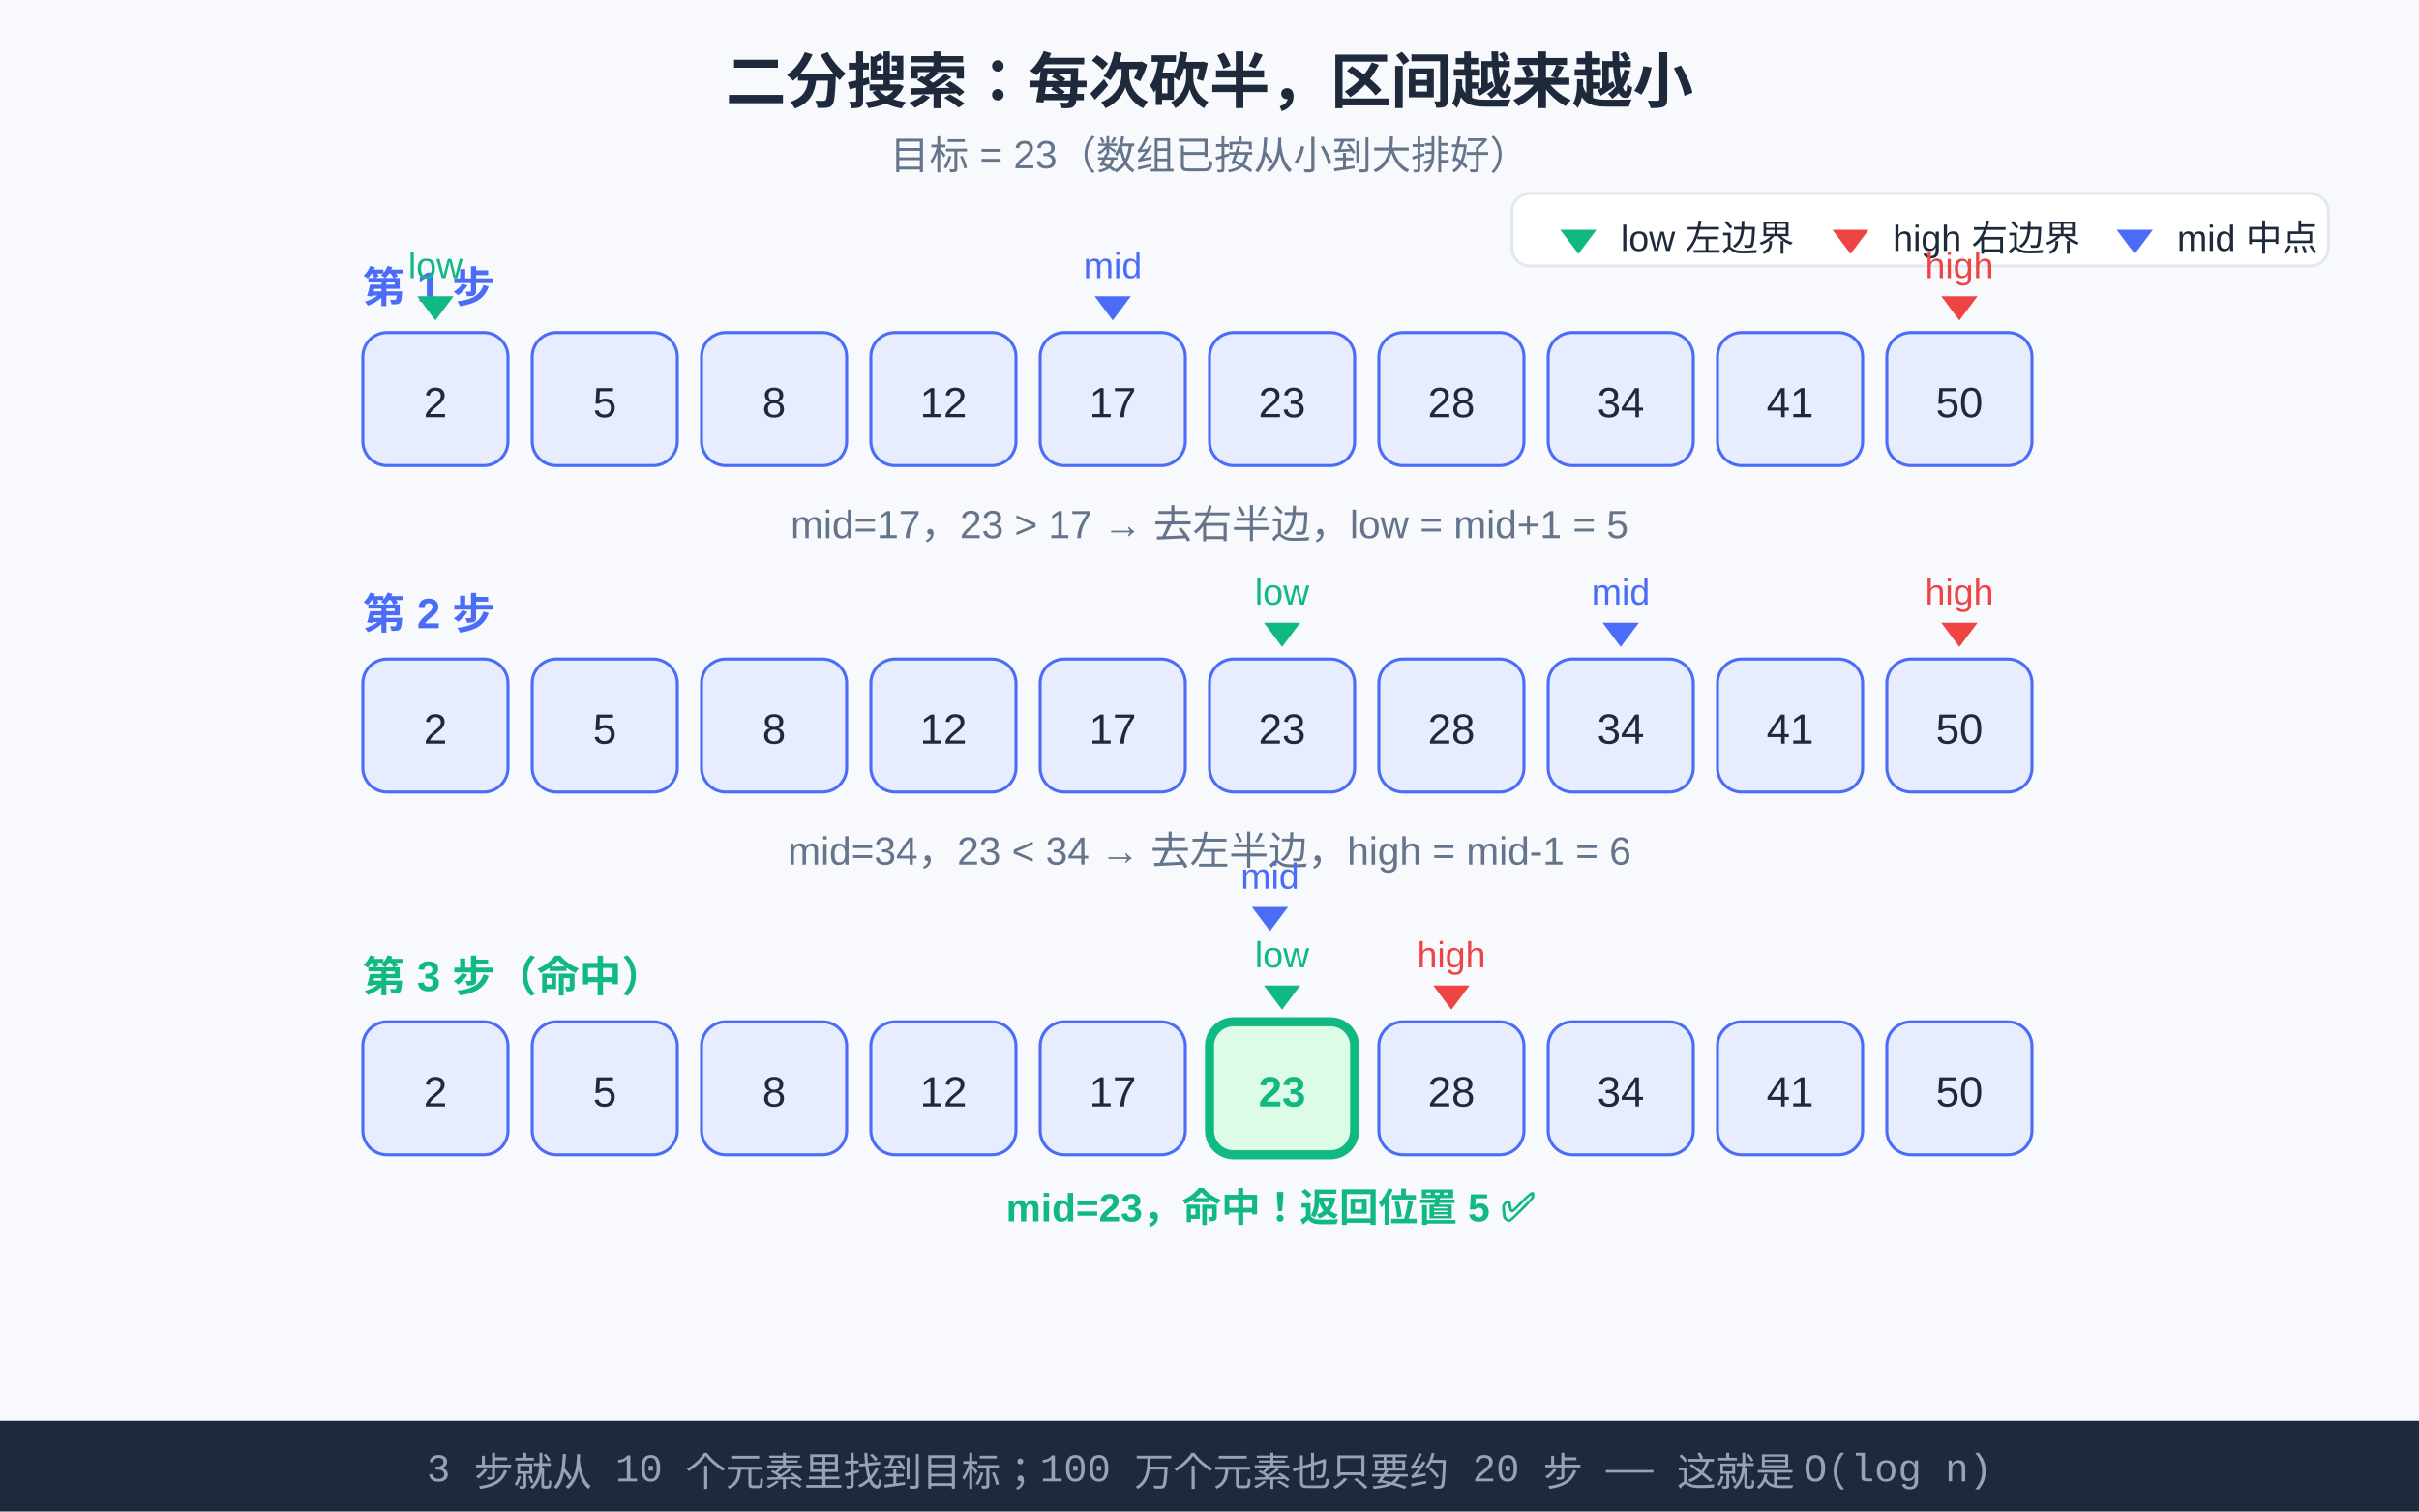
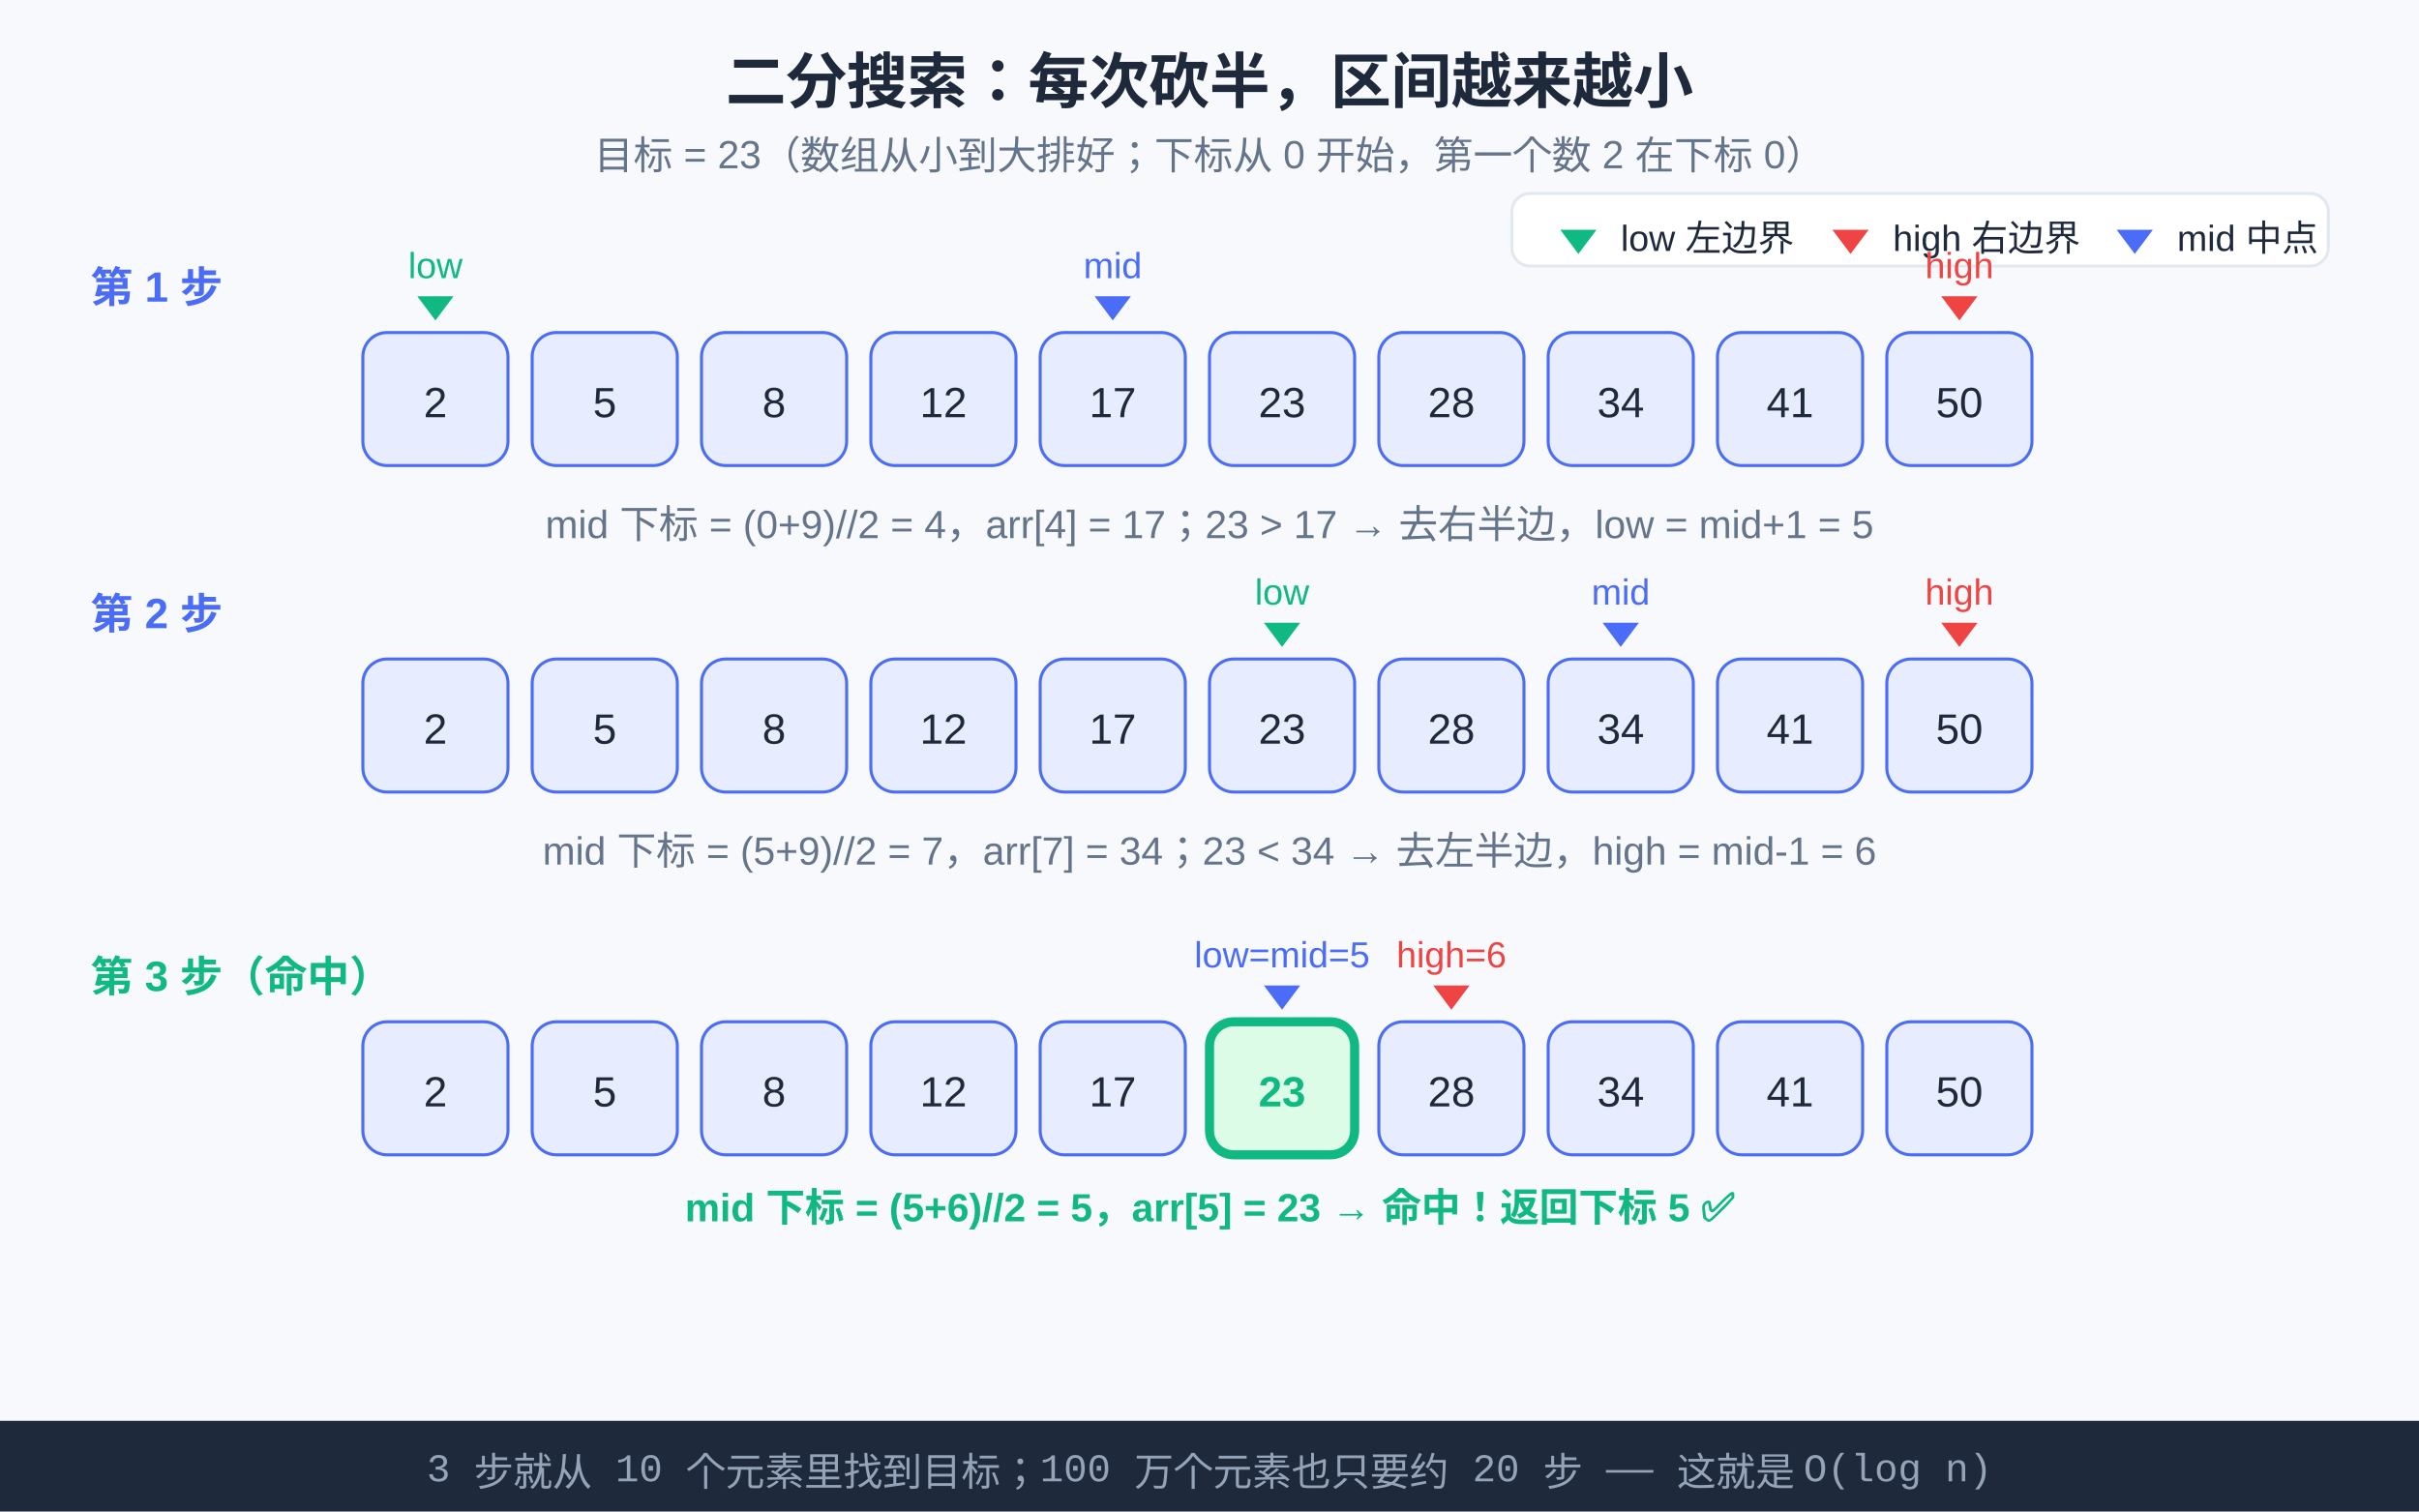
<svg xmlns="http://www.w3.org/2000/svg" width="800" height="500" viewBox="0 0 800 500" font-family="Arial, Helvetica, sans-serif">
  <rect x="0" y="0" width="800" height="500" fill="#f8f9fc" />
  <text x="400" y="34" text-anchor="middle" font-size="20" font-weight="bold" fill="#1e293b">二分搜索：每次砍半，区间越来越小</text>
-   <text x="400" y="56" text-anchor="middle" font-size="13" fill="#64748b">目标 = 23（数组已按从小到大排好）</text>
+   <text x="400" y="56" text-anchor="middle" font-size="13" fill="#64748b">目标 = 23（数组从小到大排好；下标从 0 开始，第一个数 2 在下标 0）</text>
  <rect x="500" y="64" width="270" height="24" rx="6" fill="#ffffff" stroke="#e2e8f0" stroke-width="1" />
  <polygon points="516,76 528,76 522,84" fill="#10b981" />
  <text x="536" y="83" font-size="12" fill="#1e293b">low 左边界</text>
  <polygon points="606,76 618,76 612,84" fill="#ef4444" />
  <text x="626" y="83" font-size="12" fill="#1e293b">high 右边界</text>
  <polygon points="700,76 712,76 706,84" fill="#4A6CF7" />
  <text x="720" y="83" font-size="12" fill="#1e293b">mid 中点</text>
-   <text x="120" y="100" font-size="14" font-weight="bold" fill="#4A6CF7">第 1 步</text>
+   <text x="30" y="100" font-size="14" font-weight="bold" fill="#4A6CF7">第 1 步</text>
  <g font-size="14" fill="#1e293b" text-anchor="middle" font-family="Arial">
    <rect x="120" y="110" width="48" height="44" rx="8" fill="#e8ecff" stroke="#4A6CF7" stroke-width="1" />
    <text x="144" y="138">2</text>
    <rect x="176" y="110" width="48" height="44" rx="8" fill="#e8ecff" stroke="#4A6CF7" stroke-width="1" />
    <text x="200" y="138">5</text>
    <rect x="232" y="110" width="48" height="44" rx="8" fill="#e8ecff" stroke="#4A6CF7" stroke-width="1" />
    <text x="256" y="138">8</text>
    <rect x="288" y="110" width="48" height="44" rx="8" fill="#e8ecff" stroke="#4A6CF7" stroke-width="1" />
    <text x="312" y="138">12</text>
    <rect x="344" y="110" width="48" height="44" rx="8" fill="#e8ecff" stroke="#4A6CF7" stroke-width="1" />
    <text x="368" y="138">17</text>
    <rect x="400" y="110" width="48" height="44" rx="8" fill="#e8ecff" stroke="#4A6CF7" stroke-width="1" />
    <text x="424" y="138">23</text>
    <rect x="456" y="110" width="48" height="44" rx="8" fill="#e8ecff" stroke="#4A6CF7" stroke-width="1" />
    <text x="480" y="138">28</text>
    <rect x="512" y="110" width="48" height="44" rx="8" fill="#e8ecff" stroke="#4A6CF7" stroke-width="1" />
    <text x="536" y="138">34</text>
    <rect x="568" y="110" width="48" height="44" rx="8" fill="#e8ecff" stroke="#4A6CF7" stroke-width="1" />
    <text x="592" y="138">41</text>
    <rect x="624" y="110" width="48" height="44" rx="8" fill="#e8ecff" stroke="#4A6CF7" stroke-width="1" />
    <text x="648" y="138">50</text>
  </g>
  <polygon points="138,98 150,98 144,106" fill="#10b981" />
  <text x="144" y="92" font-size="12" fill="#10b981" text-anchor="middle">low</text>
  <polygon points="642,98 654,98 648,106" fill="#ef4444" />
  <text x="648" y="92" font-size="12" fill="#ef4444" text-anchor="middle">high</text>
  <polygon points="362,98 374,98 368,106" fill="#4A6CF7" />
  <text x="368" y="92" font-size="12" fill="#4A6CF7" text-anchor="middle">mid</text>
-   <text x="400" y="178" text-anchor="middle" font-size="13" fill="#64748b">mid=17，23 &gt; 17 → 去右半边，low = mid+1 = 5</text>
-   <text x="120" y="208" font-size="14" font-weight="bold" fill="#4A6CF7">第 2 步</text>
+   <text x="400" y="178" text-anchor="middle" font-size="13" fill="#64748b">mid 下标 = (0+9)//2 = 4，arr[4] = 17；23 &gt; 17 → 去右半边，low = mid+1 = 5</text>
+   <text x="30" y="208" font-size="14" font-weight="bold" fill="#4A6CF7">第 2 步</text>
  <g font-size="14" fill="#1e293b" text-anchor="middle" font-family="Arial">
    <rect x="120" y="218" width="48" height="44" rx="8" fill="#e8ecff" stroke="#4A6CF7" stroke-width="1" />
    <text x="144" y="246">2</text>
    <rect x="176" y="218" width="48" height="44" rx="8" fill="#e8ecff" stroke="#4A6CF7" stroke-width="1" />
    <text x="200" y="246">5</text>
    <rect x="232" y="218" width="48" height="44" rx="8" fill="#e8ecff" stroke="#4A6CF7" stroke-width="1" />
    <text x="256" y="246">8</text>
    <rect x="288" y="218" width="48" height="44" rx="8" fill="#e8ecff" stroke="#4A6CF7" stroke-width="1" />
    <text x="312" y="246">12</text>
    <rect x="344" y="218" width="48" height="44" rx="8" fill="#e8ecff" stroke="#4A6CF7" stroke-width="1" />
    <text x="368" y="246">17</text>
    <rect x="400" y="218" width="48" height="44" rx="8" fill="#e8ecff" stroke="#4A6CF7" stroke-width="1" />
    <text x="424" y="246">23</text>
    <rect x="456" y="218" width="48" height="44" rx="8" fill="#e8ecff" stroke="#4A6CF7" stroke-width="1" />
    <text x="480" y="246">28</text>
    <rect x="512" y="218" width="48" height="44" rx="8" fill="#e8ecff" stroke="#4A6CF7" stroke-width="1" />
    <text x="536" y="246">34</text>
    <rect x="568" y="218" width="48" height="44" rx="8" fill="#e8ecff" stroke="#4A6CF7" stroke-width="1" />
    <text x="592" y="246">41</text>
    <rect x="624" y="218" width="48" height="44" rx="8" fill="#e8ecff" stroke="#4A6CF7" stroke-width="1" />
    <text x="648" y="246">50</text>
  </g>
  <polygon points="418,206 430,206 424,214" fill="#10b981" />
  <text x="424" y="200" font-size="12" fill="#10b981" text-anchor="middle">low</text>
  <polygon points="642,206 654,206 648,214" fill="#ef4444" />
  <text x="648" y="200" font-size="12" fill="#ef4444" text-anchor="middle">high</text>
  <polygon points="530,206 542,206 536,214" fill="#4A6CF7" />
  <text x="536" y="200" font-size="12" fill="#4A6CF7" text-anchor="middle">mid</text>
-   <text x="400" y="286" text-anchor="middle" font-size="13" fill="#64748b">mid=34，23 &lt; 34 → 去左半边，high = mid-1 = 6</text>
-   <text x="120" y="328" font-size="14" font-weight="bold" fill="#10b981">第 3 步（命中）</text>
+   <text x="400" y="286" text-anchor="middle" font-size="13" fill="#64748b">mid 下标 = (5+9)//2 = 7，arr[7] = 34；23 &lt; 34 → 去左半边，high = mid-1 = 6</text>
+   <text x="30" y="328" font-size="14" font-weight="bold" fill="#10b981">第 3 步（命中）</text>
  <g font-size="14" fill="#1e293b" text-anchor="middle" font-family="Arial">
    <rect x="120" y="338" width="48" height="44" rx="8" fill="#e8ecff" stroke="#4A6CF7" stroke-width="1" />
    <text x="144" y="366">2</text>
    <rect x="176" y="338" width="48" height="44" rx="8" fill="#e8ecff" stroke="#4A6CF7" stroke-width="1" />
    <text x="200" y="366">5</text>
    <rect x="232" y="338" width="48" height="44" rx="8" fill="#e8ecff" stroke="#4A6CF7" stroke-width="1" />
    <text x="256" y="366">8</text>
    <rect x="288" y="338" width="48" height="44" rx="8" fill="#e8ecff" stroke="#4A6CF7" stroke-width="1" />
    <text x="312" y="366">12</text>
    <rect x="344" y="338" width="48" height="44" rx="8" fill="#e8ecff" stroke="#4A6CF7" stroke-width="1" />
    <text x="368" y="366">17</text>
    <rect x="400" y="338" width="48" height="44" rx="8" fill="#dcfce7" stroke="#10b981" stroke-width="3" />
    <text x="424" y="366" font-weight="bold" fill="#10b981">23</text>
    <rect x="456" y="338" width="48" height="44" rx="8" fill="#e8ecff" stroke="#4A6CF7" stroke-width="1" />
    <text x="480" y="366">28</text>
    <rect x="512" y="338" width="48" height="44" rx="8" fill="#e8ecff" stroke="#4A6CF7" stroke-width="1" />
    <text x="536" y="366">34</text>
    <rect x="568" y="338" width="48" height="44" rx="8" fill="#e8ecff" stroke="#4A6CF7" stroke-width="1" />
    <text x="592" y="366">41</text>
    <rect x="624" y="338" width="48" height="44" rx="8" fill="#e8ecff" stroke="#4A6CF7" stroke-width="1" />
    <text x="648" y="366">50</text>
  </g>
-   <polygon points="418,326 430,326 424,334" fill="#10b981" />
-   <text x="424" y="320" font-size="12" fill="#10b981" text-anchor="middle">low</text>
+   <polygon points="418,326 430,326 424,334" fill="#4A6CF7" />
+   <text x="424" y="320" font-size="12" fill="#4A6CF7" text-anchor="middle">low=mid=5</text>
  <polygon points="474,326 486,326 480,334" fill="#ef4444" />
-   <text x="480" y="320" font-size="12" fill="#ef4444" text-anchor="middle">high</text>
-   <polygon points="414,300 426,300 420,308" fill="#4A6CF7" />
-   <text x="420" y="294" font-size="12" fill="#4A6CF7" text-anchor="middle">mid</text>
-   <text x="420" y="404" text-anchor="middle" font-size="13" fill="#10b981" font-weight="bold">mid=23，命中！返回位置 5 ✅</text>
+   <text x="480" y="320" font-size="12" fill="#ef4444" text-anchor="middle">high=6</text>
+   <text x="400" y="404" text-anchor="middle" font-size="13" fill="#10b981" font-weight="bold">mid 下标 = (5+6)//2 = 5，arr[5] = 23 → 命中！返回下标 5 ✅</text>
  <rect x="0" y="470" width="800" height="30" fill="#1e293b" />
  <text x="400" y="490" text-anchor="middle" font-size="13" fill="#94a3b8" font-family="Courier New, monospace">3 步就从 10 个元素里找到目标；100 万个元素也只要约 20 步 —— 这就是 O(log n)</text>
</svg>
